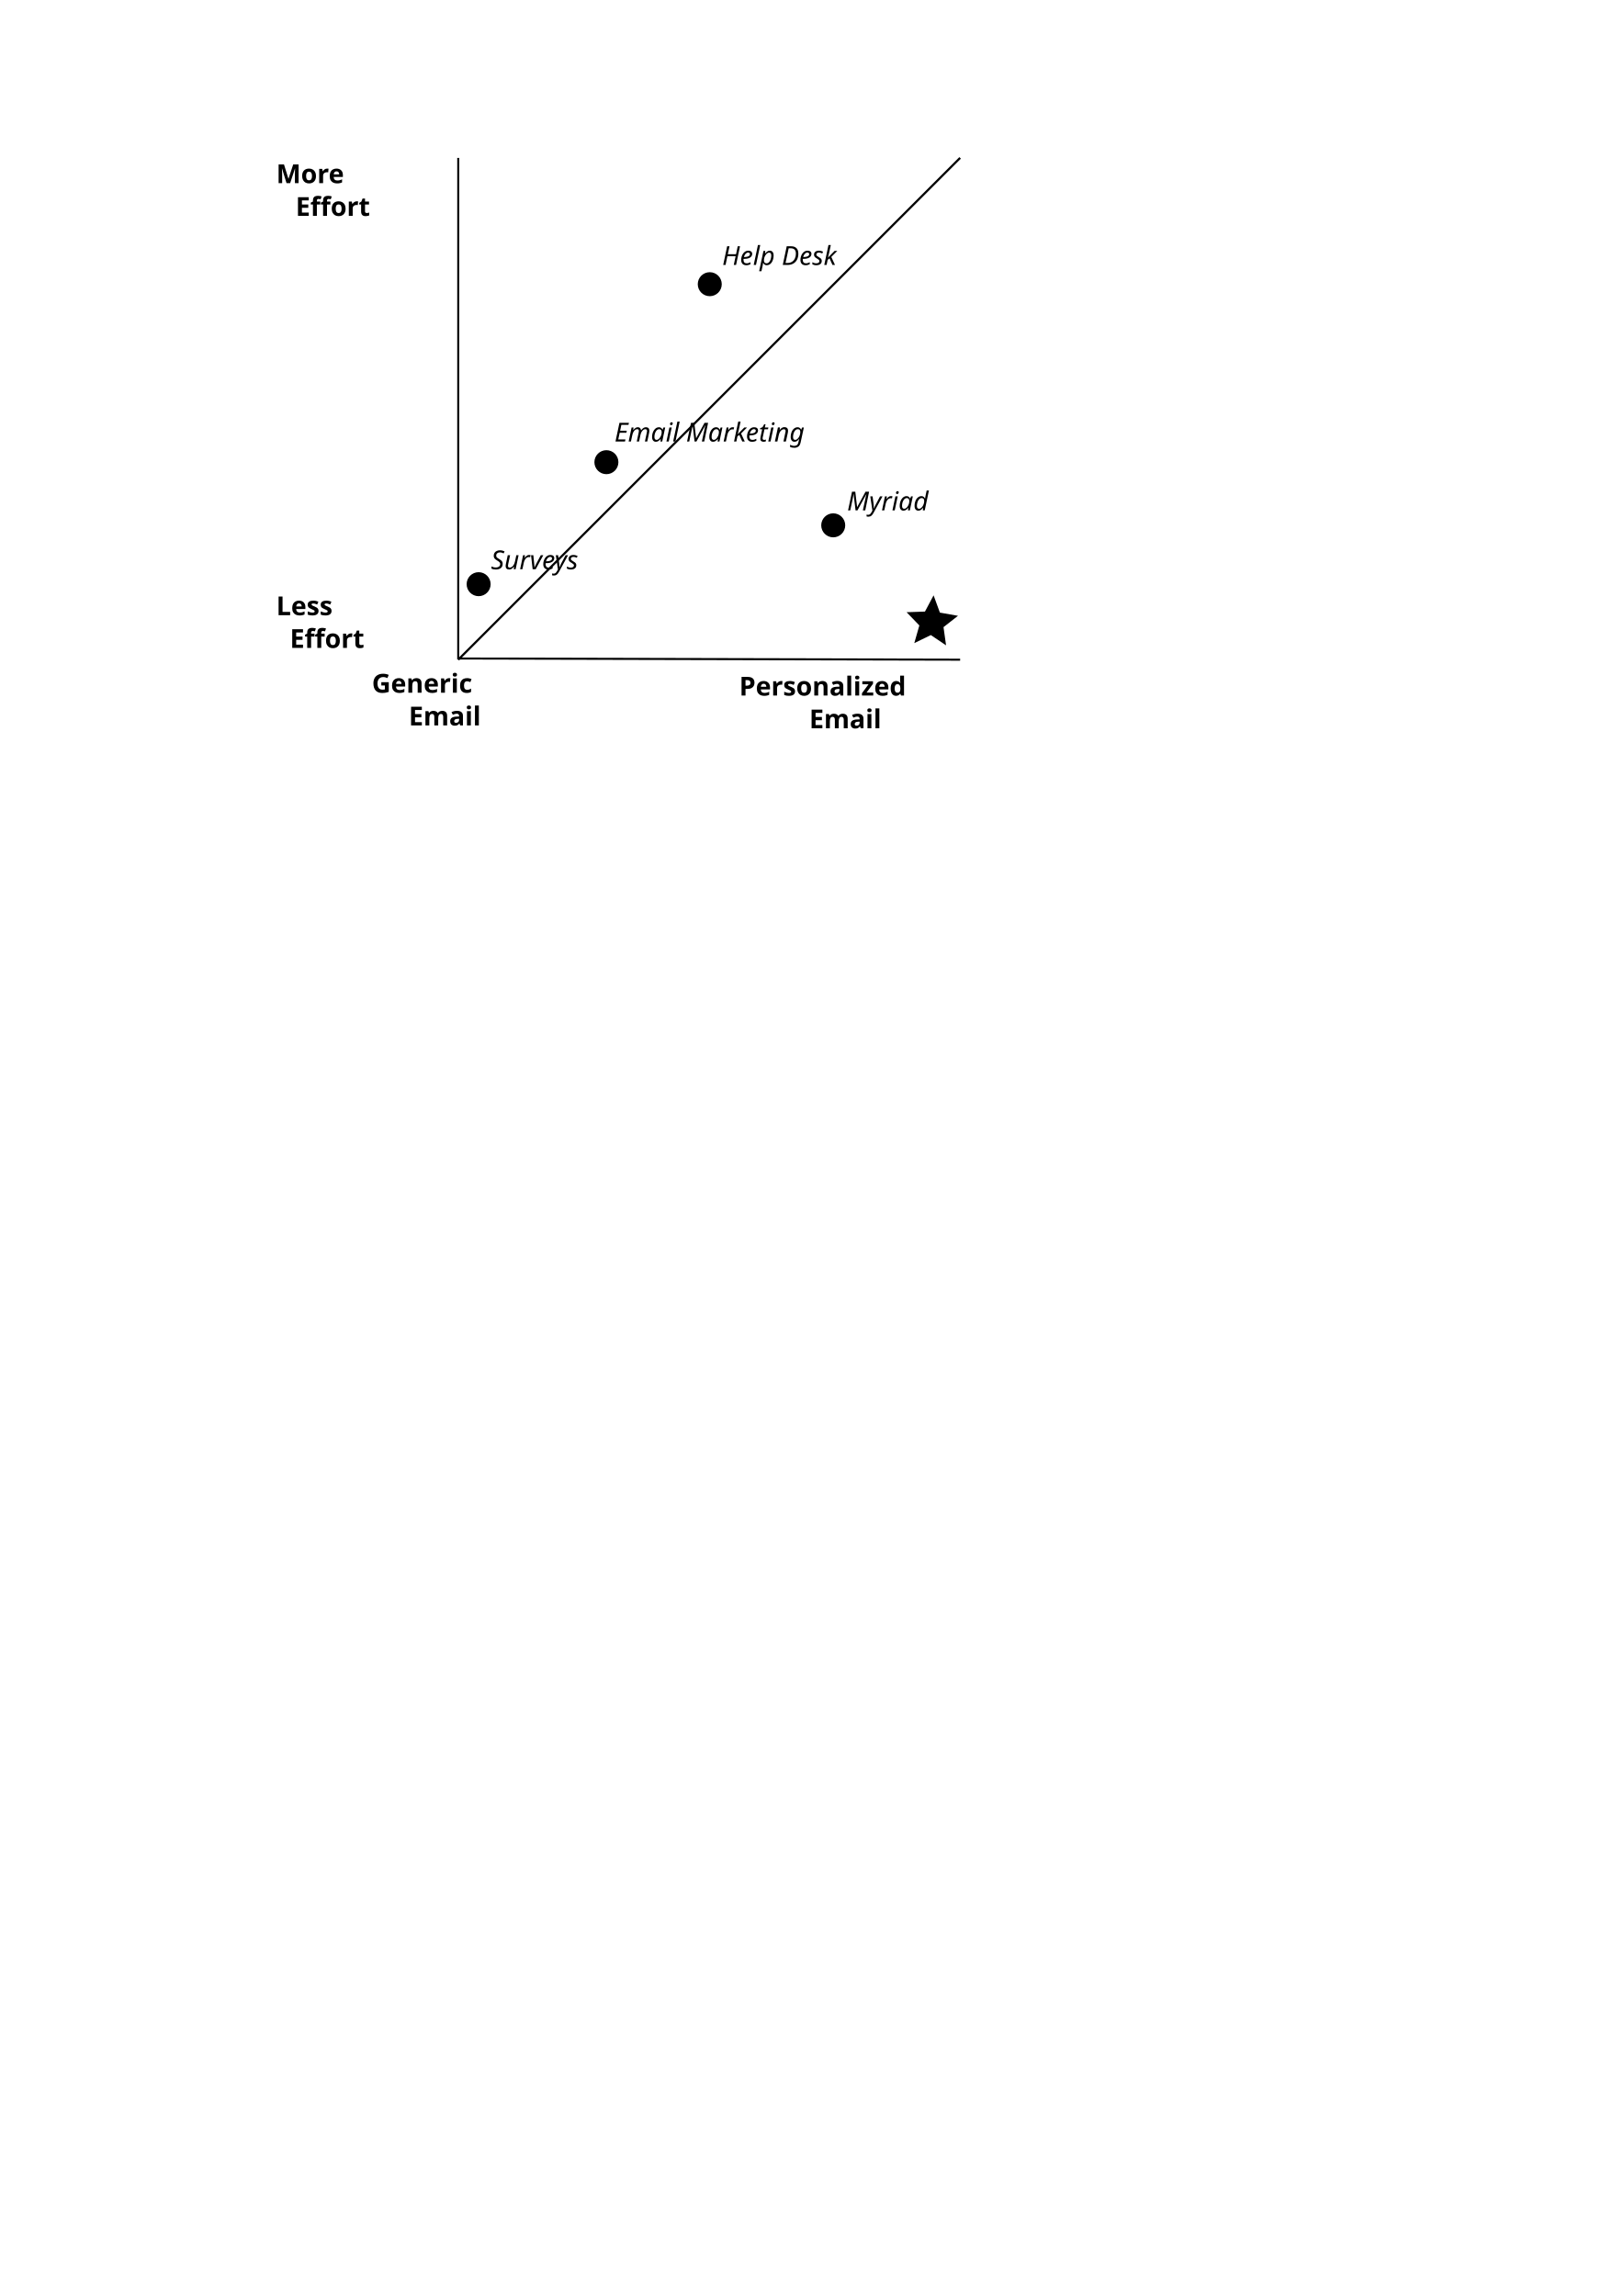
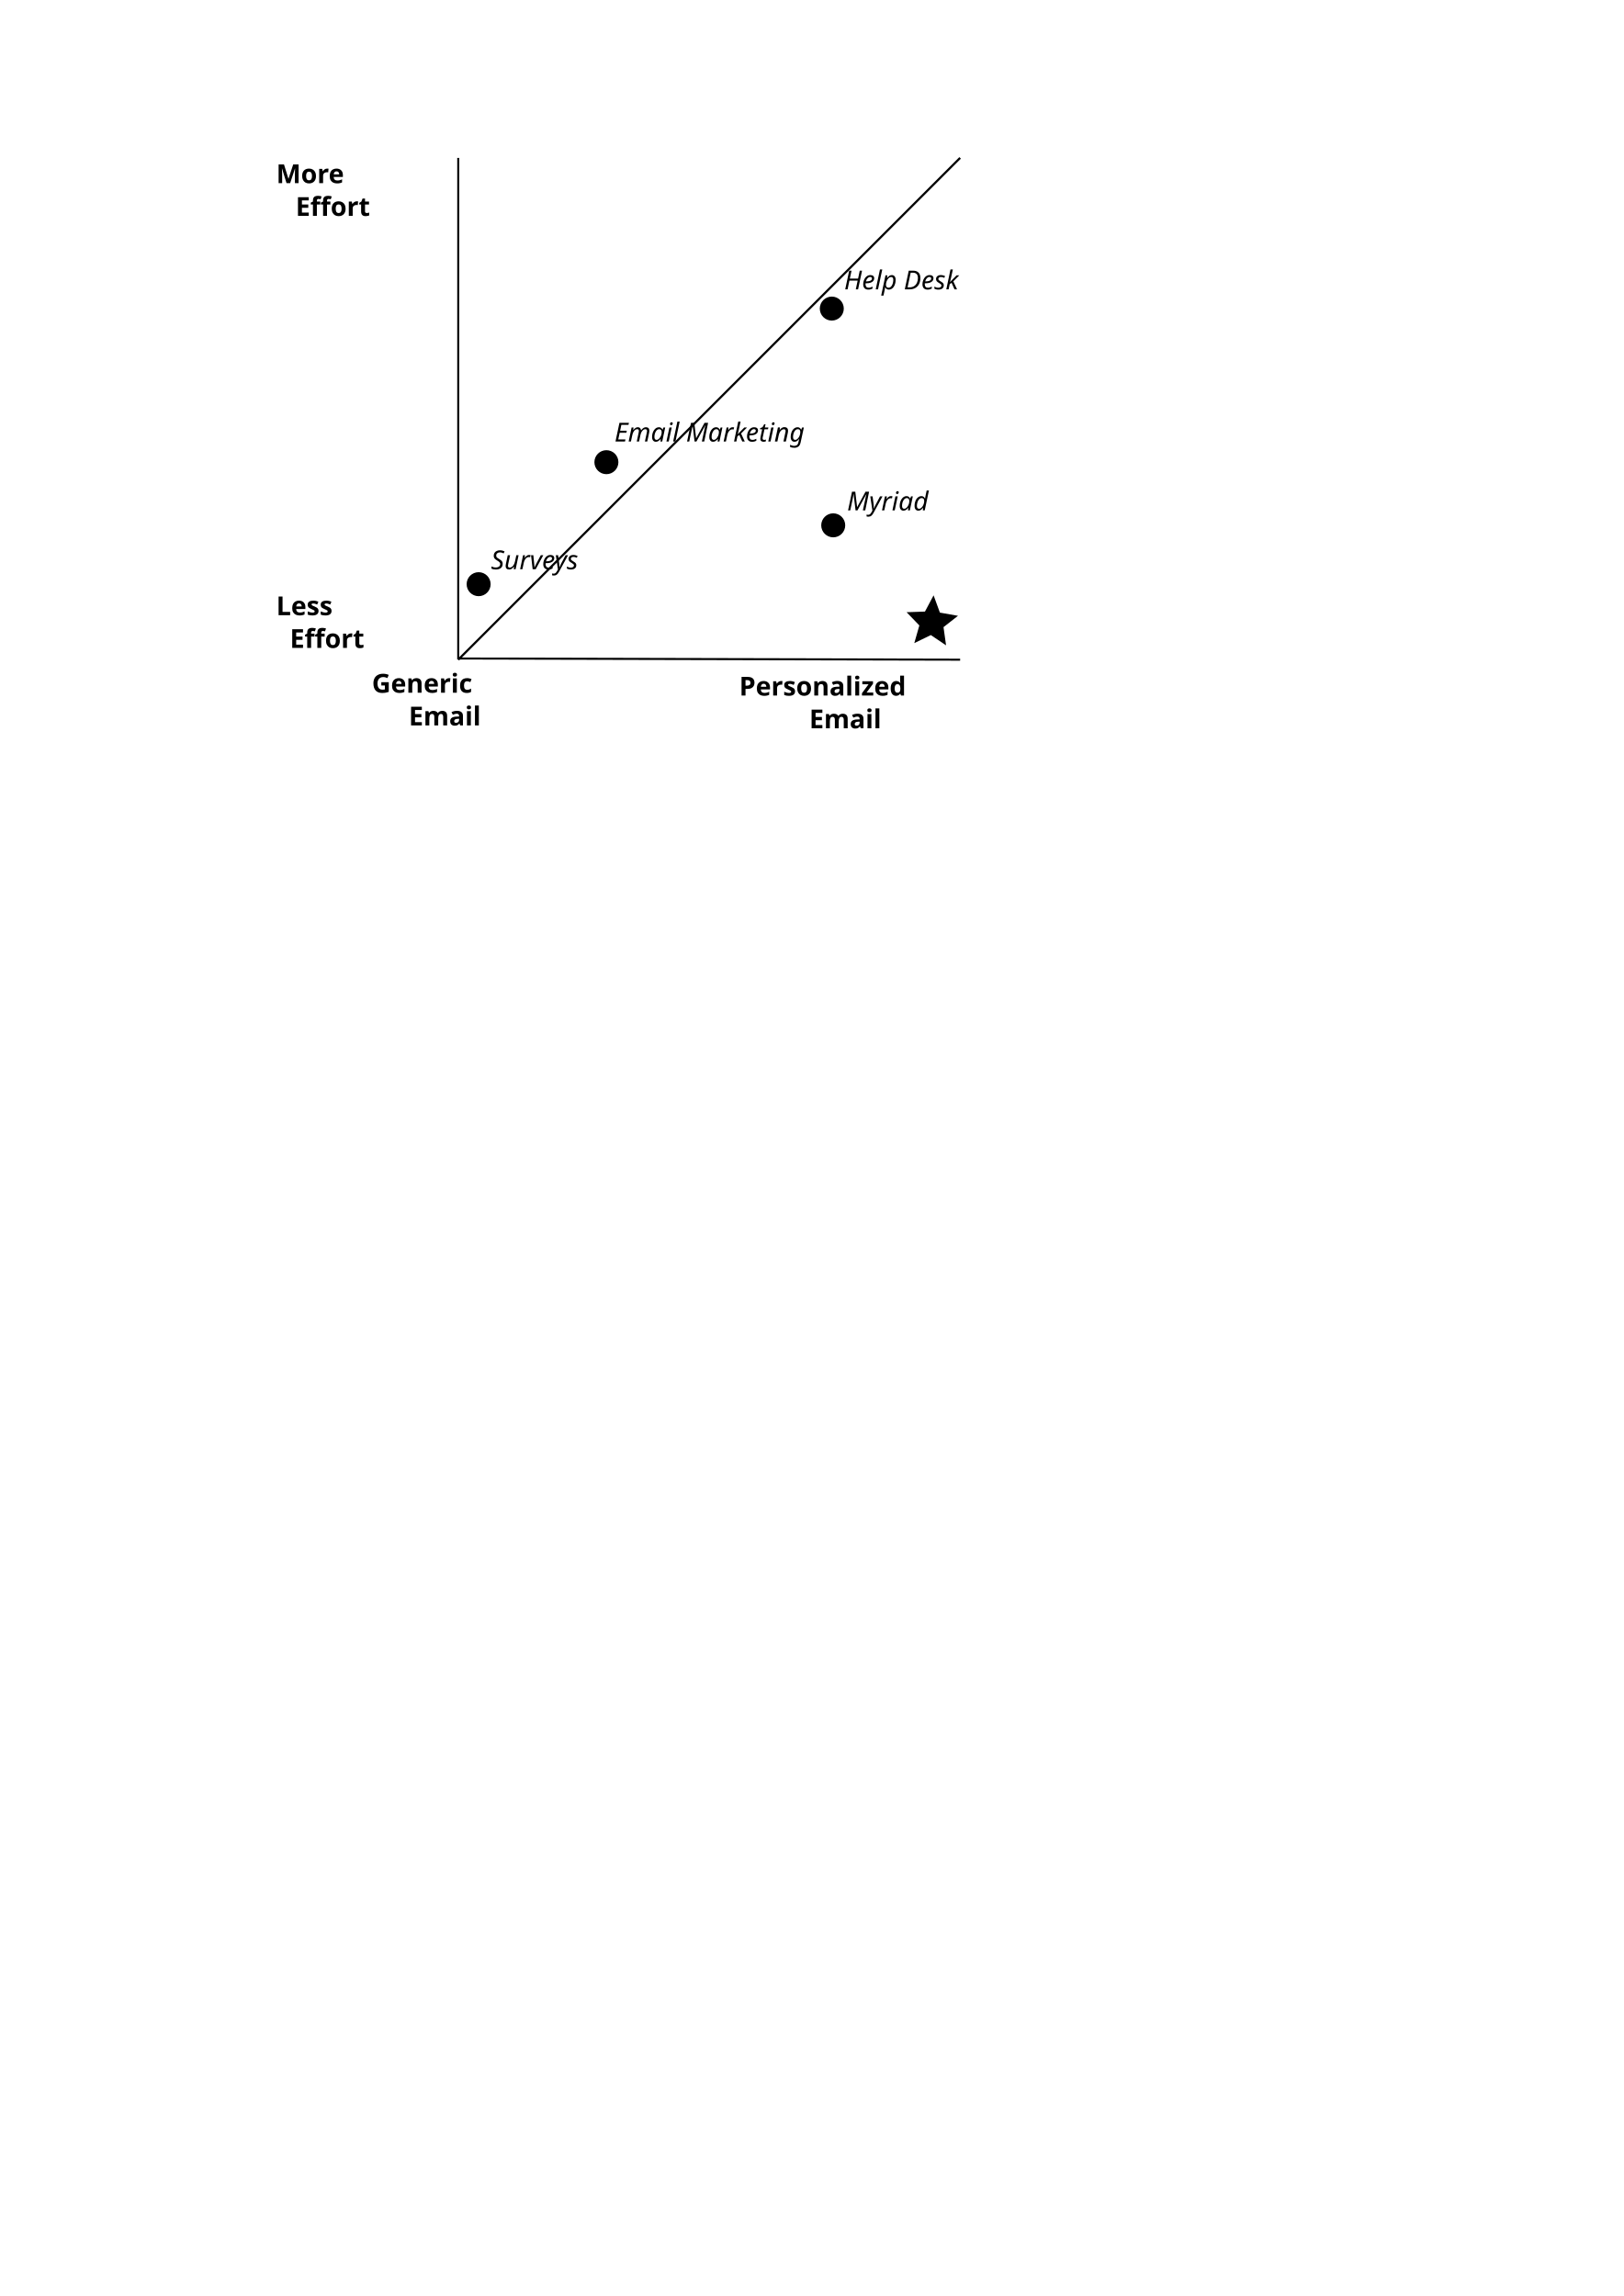
<svg xmlns="http://www.w3.org/2000/svg" width="744.094" height="1052.362" id="svg2" version="1.1">
  <defs id="defs4" />
  <g id="layer1">
    <path style="fill:none;stroke:#000000;stroke-width:0.923px;stroke-linecap:butt;stroke-linejoin:miter;stroke-opacity:1" d="m 210,72.362 -0.01,229.459 230.01,0.541 0,0" id="path2993" />
    <path style="fill:none;stroke:#000000;stroke-width:1px;stroke-linecap:butt;stroke-linejoin:miter;stroke-opacity:1" d="M 210,302.362 C 440,72.362 440,72.362 440,72.362" id="path3016" />
-     <path style="fill:#000000;fill-rule:evenodd;stroke:#000000;stroke-width:1px;stroke-linecap:butt;stroke-linejoin:miter;stroke-opacity:1" id="path3018" d="m 240,297.362 a 5,5 0 1 1 -10,0 5,5 0 1 1 10,0 z" transform="translate(-15.65789,-29.60526)" />
-     <path transform="translate(42.89474,-85.52632)" d="m 240,297.362 a 5,5 0 1 1 -10,0 5,5 0 1 1 10,0 z" id="path3020" style="fill:#000000;fill-rule:evenodd;stroke:#000000;stroke-width:1px;stroke-linecap:butt;stroke-linejoin:miter;stroke-opacity:1" />
-     <path style="fill:#000000;fill-rule:evenodd;stroke:#000000;stroke-width:1px;stroke-linecap:butt;stroke-linejoin:miter;stroke-opacity:1" id="path3022" d="m 240,297.362 a 5,5 0 1 1 -10,0 5,5 0 1 1 10,0 z" transform="translate(90.26316,-167.1053)" />
-     <path transform="translate(146.8421,-56.57894)" d="m 240,297.362 a 5,5 0 1 1 -10,0 5,5 0 1 1 10,0 z" id="path3024" style="fill:#000000;fill-rule:evenodd;stroke:#000000;stroke-width:1px;stroke-linecap:butt;stroke-linejoin:miter;stroke-opacity:1" />
    <path style="fill:#000000" id="path3026" d="m 416.447,278.02 -6.985,-4.706 -7.572,3.69 2.317,-8.098 -5.849,-6.061 8.418,-0.298 3.957,-7.436 2.885,7.913 8.294,1.465 -6.635,5.189 z" transform="translate(17.10526,17.76316)" />
    <text xml:space="preserve" style="font-size:40px;font-style:normal;font-weight:normal;line-height:125%;letter-spacing:0px;word-spacing:0px;fill:#000000;fill-opacity:1;stroke:none;font-family:Sans" x="229.84" y="317.494" id="text3028">
      <tspan id="tspan3030" x="229.84" y="317.494" style="font-size:12px;font-weight:bold;text-align:center;text-anchor:middle;-inkscape-font-specification:Sans Bold">Generic</tspan>
      <tspan x="229.84" y="332.494" id="tspan3032" style="font-size:12px;font-weight:bold;text-align:center;text-anchor:middle;-inkscape-font-specification:Sans Bold">Email</tspan>
    </text>
    <text id="text3034" y="318.81" x="413.392" style="font-size:40px;font-style:normal;font-weight:normal;line-height:125%;letter-spacing:0px;word-spacing:0px;fill:#000000;fill-opacity:1;stroke:none;font-family:Sans" xml:space="preserve">
      <tspan style="font-size:12px;font-weight:bold;text-align:center;text-anchor:middle;-inkscape-font-specification:Sans Bold" y="318.81" x="413.392" id="tspan3036">Personalized</tspan>
      <tspan style="font-size:12px;font-weight:bold;text-align:center;text-anchor:middle;-inkscape-font-specification:Sans Bold" id="tspan3038" y="333.81" x="413.392">Email</tspan>
    </text>
    <text id="text3040" y="281.967" x="175.892" style="font-size:40px;font-style:normal;font-weight:normal;line-height:125%;letter-spacing:0px;word-spacing:0px;fill:#000000;fill-opacity:1;stroke:none;font-family:Sans" xml:space="preserve">
      <tspan style="font-size:12px;font-weight:bold;text-align:center;text-anchor:middle;-inkscape-font-specification:Sans Bold" y="281.967" x="175.892" id="tspan3042">Less</tspan>
      <tspan style="font-size:12px;font-weight:bold;text-align:center;text-anchor:middle;-inkscape-font-specification:Sans Bold" id="tspan3044" y="296.967" x="175.892">Effort</tspan>
    </text>
    <text xml:space="preserve" style="font-size:40px;font-style:normal;font-weight:normal;line-height:125%;letter-spacing:0px;word-spacing:0px;fill:#000000;fill-opacity:1;stroke:none;font-family:Sans" x="178.524" y="83.941" id="text3046">
      <tspan id="tspan3048" x="178.524" y="83.941" style="font-size:12px;font-weight:bold;text-align:center;text-anchor:middle;-inkscape-font-specification:Sans Bold">More</tspan>
      <tspan x="178.524" y="98.941" id="tspan3050" style="font-size:12px;font-weight:bold;text-align:center;text-anchor:middle;-inkscape-font-specification:Sans Bold">Effort</tspan>
    </text>
-     <text xml:space="preserve" style="font-size:40px;font-style:normal;font-weight:normal;line-height:125%;letter-spacing:0px;word-spacing:0px;fill:#000000;fill-opacity:1;stroke:none;font-family:Sans" x="388.158" y="233.941" id="text3052">
-       <tspan id="tspan3054" x="388.158" y="233.941" style="font-size:12px;font-style:italic;font-weight:normal;-inkscape-font-specification:Sans Italic">Myriad</tspan>
-     </text>
-     <text id="text3056" y="121.441" x="330.921" style="font-size:40px;font-style:normal;font-weight:normal;line-height:125%;letter-spacing:0px;word-spacing:0px;fill:#000000;fill-opacity:1;stroke:none;font-family:Sans" xml:space="preserve">
-       <tspan style="font-size:12px;font-style:italic;font-weight:normal;-inkscape-font-specification:Sans Italic" y="121.441" x="330.921" id="tspan3058">Help Desk</tspan>
-     </text>
-     <text xml:space="preserve" style="font-size:40px;font-style:normal;font-weight:normal;line-height:125%;letter-spacing:0px;word-spacing:0px;fill:#000000;fill-opacity:1;stroke:none;font-family:Sans" x="281.579" y="202.362" id="text3060">
-       <tspan id="tspan3062" x="281.579" y="202.362" style="font-size:12px;font-style:italic;font-weight:normal;-inkscape-font-specification:Sans Italic">Email Marketing</tspan>
-     </text>
-     <text id="text3064" y="260.915" x="225" style="font-size:40px;font-style:normal;font-weight:normal;line-height:125%;letter-spacing:0px;word-spacing:0px;fill:#000000;fill-opacity:1;stroke:none;font-family:Sans" xml:space="preserve">
-       <tspan style="font-size:12px;font-style:italic;font-weight:normal;-inkscape-font-specification:Sans Italic" y="260.915" x="225" id="tspan3066">Surveys</tspan>
-     </text>
+     <g id="g3020">
+       <path style="fill:#000000;fill-rule:evenodd;stroke:#000000;stroke-width:1px;stroke-linecap:butt;stroke-linejoin:miter;stroke-opacity:1" id="path3024" d="m 240,297.362 a 5,5 0 1 1 -10,0 5,5 0 1 1 10,0 z" transform="translate(146.8421,-56.57894)" />
+       <text id="text3052" y="233.941" x="388.158" style="font-size:40px;font-style:normal;font-weight:normal;line-height:125%;letter-spacing:0px;word-spacing:0px;fill:#000000;fill-opacity:1;stroke:none;font-family:Sans" xml:space="preserve">
+         <tspan style="font-size:12px;font-style:italic;font-weight:normal;-inkscape-font-specification:Sans Italic" y="233.941" x="388.158" id="tspan3054">Myriad</tspan>
+       </text>
+     </g>
+     <g id="g3010" transform="translate(55.92105,11.18421)">
+       <path transform="translate(90.26316,-167.1053)" d="m 240,297.362 c 0,2.761 -2.239,5 -5,5 -2.761,0 -5,-2.239 -5,-5 0,-2.761 2.239,-5 5,-5 2.761,0 5,2.239 5,5 z" id="path3022" style="fill:#000000;fill-rule:evenodd;stroke:#000000;stroke-width:1px;stroke-linecap:butt;stroke-linejoin:miter;stroke-opacity:1" />
+       <text xml:space="preserve" style="font-size:40px;font-style:normal;font-weight:normal;line-height:125%;letter-spacing:0px;word-spacing:0px;fill:#000000;fill-opacity:1;stroke:none;font-family:Sans" x="330.921" y="121.441" id="text3056">
+         <tspan id="tspan3058" x="330.921" y="121.441" style="font-size:12px;font-style:italic;font-weight:normal;-inkscape-font-specification:Sans Italic">Help Desk</tspan>
+       </text>
+     </g>
+     <g id="g3015">
+       <path style="fill:#000000;fill-rule:evenodd;stroke:#000000;stroke-width:1px;stroke-linecap:butt;stroke-linejoin:miter;stroke-opacity:1" id="path3020" d="m 240,297.362 a 5,5 0 1 1 -10,0 5,5 0 1 1 10,0 z" transform="translate(42.89474,-85.52632)" />
+       <text id="text3060" y="202.362" x="281.579" style="font-size:40px;font-style:normal;font-weight:normal;line-height:125%;letter-spacing:0px;word-spacing:0px;fill:#000000;fill-opacity:1;stroke:none;font-family:Sans" xml:space="preserve">
+         <tspan style="font-size:12px;font-style:italic;font-weight:normal;-inkscape-font-specification:Sans Italic" y="202.362" x="281.579" id="tspan3062">Email Marketing</tspan>
+       </text>
+     </g>
+     <g id="g3025">
+       <path transform="translate(-15.65789,-29.60526)" d="m 240,297.362 a 5,5 0 1 1 -10,0 5,5 0 1 1 10,0 z" id="path3018" style="fill:#000000;fill-rule:evenodd;stroke:#000000;stroke-width:1px;stroke-linecap:butt;stroke-linejoin:miter;stroke-opacity:1" />
+       <text xml:space="preserve" style="font-size:40px;font-style:normal;font-weight:normal;line-height:125%;letter-spacing:0px;word-spacing:0px;fill:#000000;fill-opacity:1;stroke:none;font-family:Sans" x="225" y="260.915" id="text3064">
+         <tspan id="tspan3066" x="225" y="260.915" style="font-size:12px;font-style:italic;font-weight:normal;-inkscape-font-specification:Sans Italic">Surveys</tspan>
+       </text>
+     </g>
  </g>
</svg>
